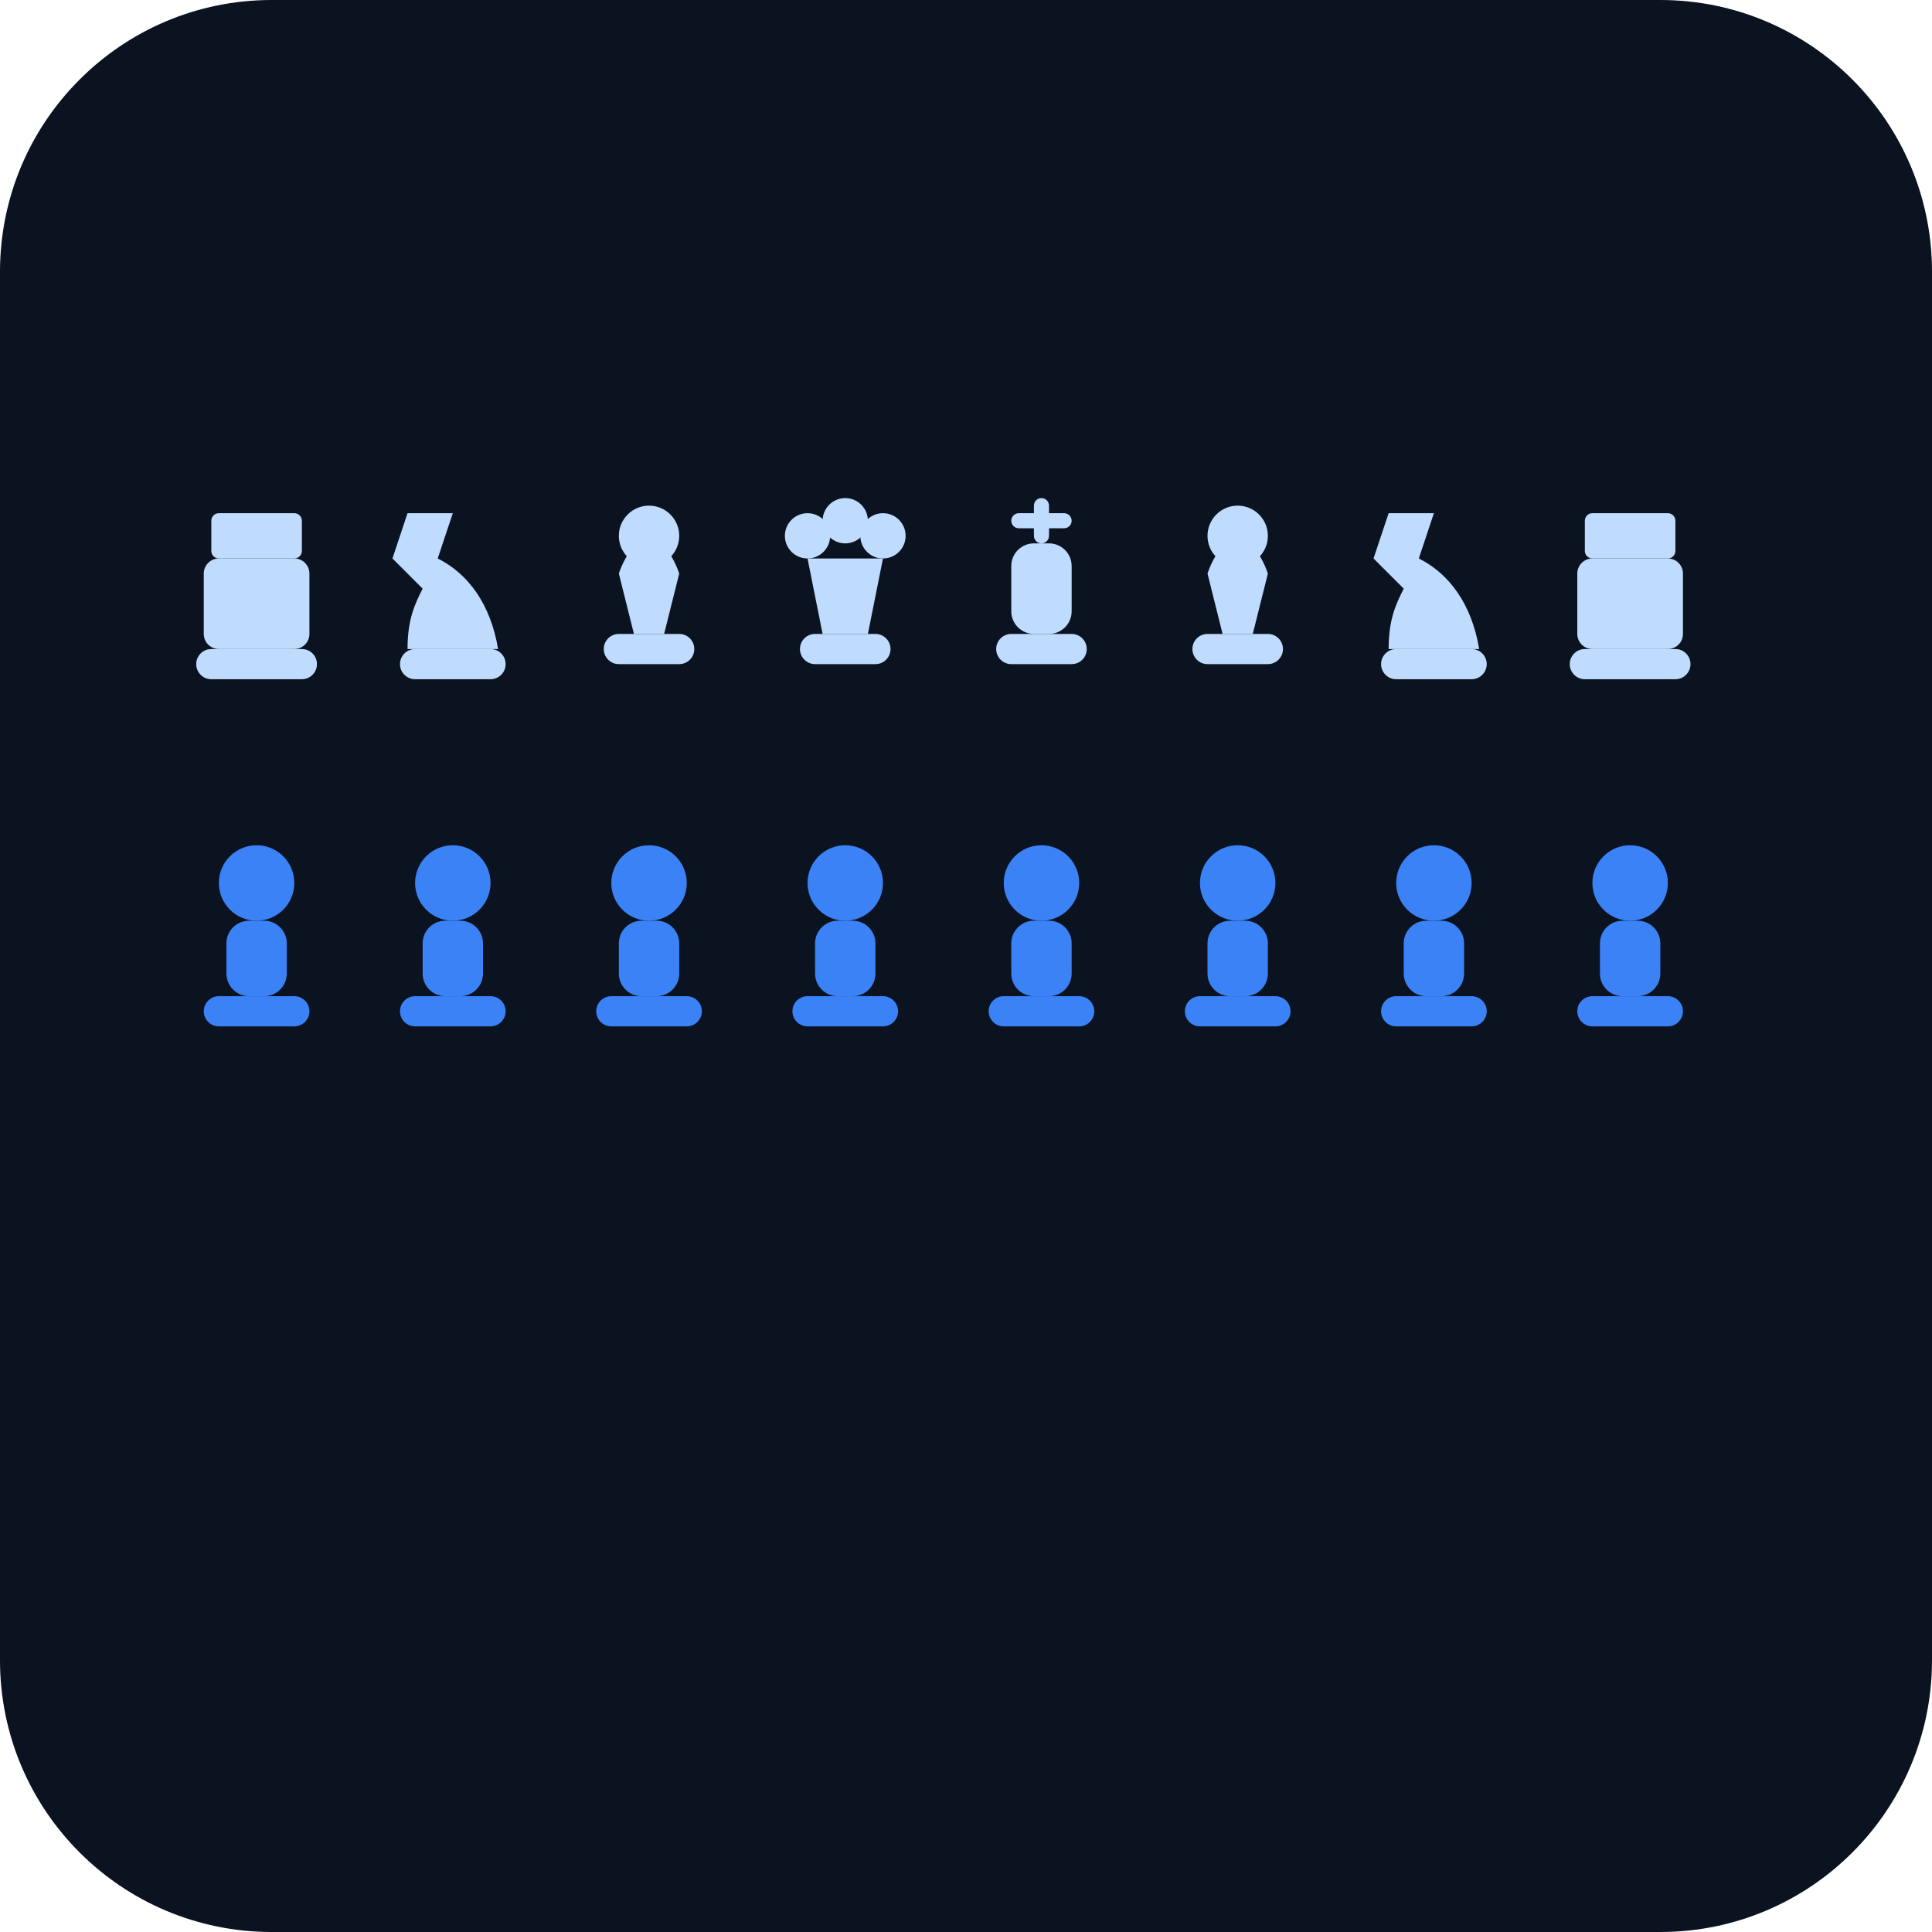
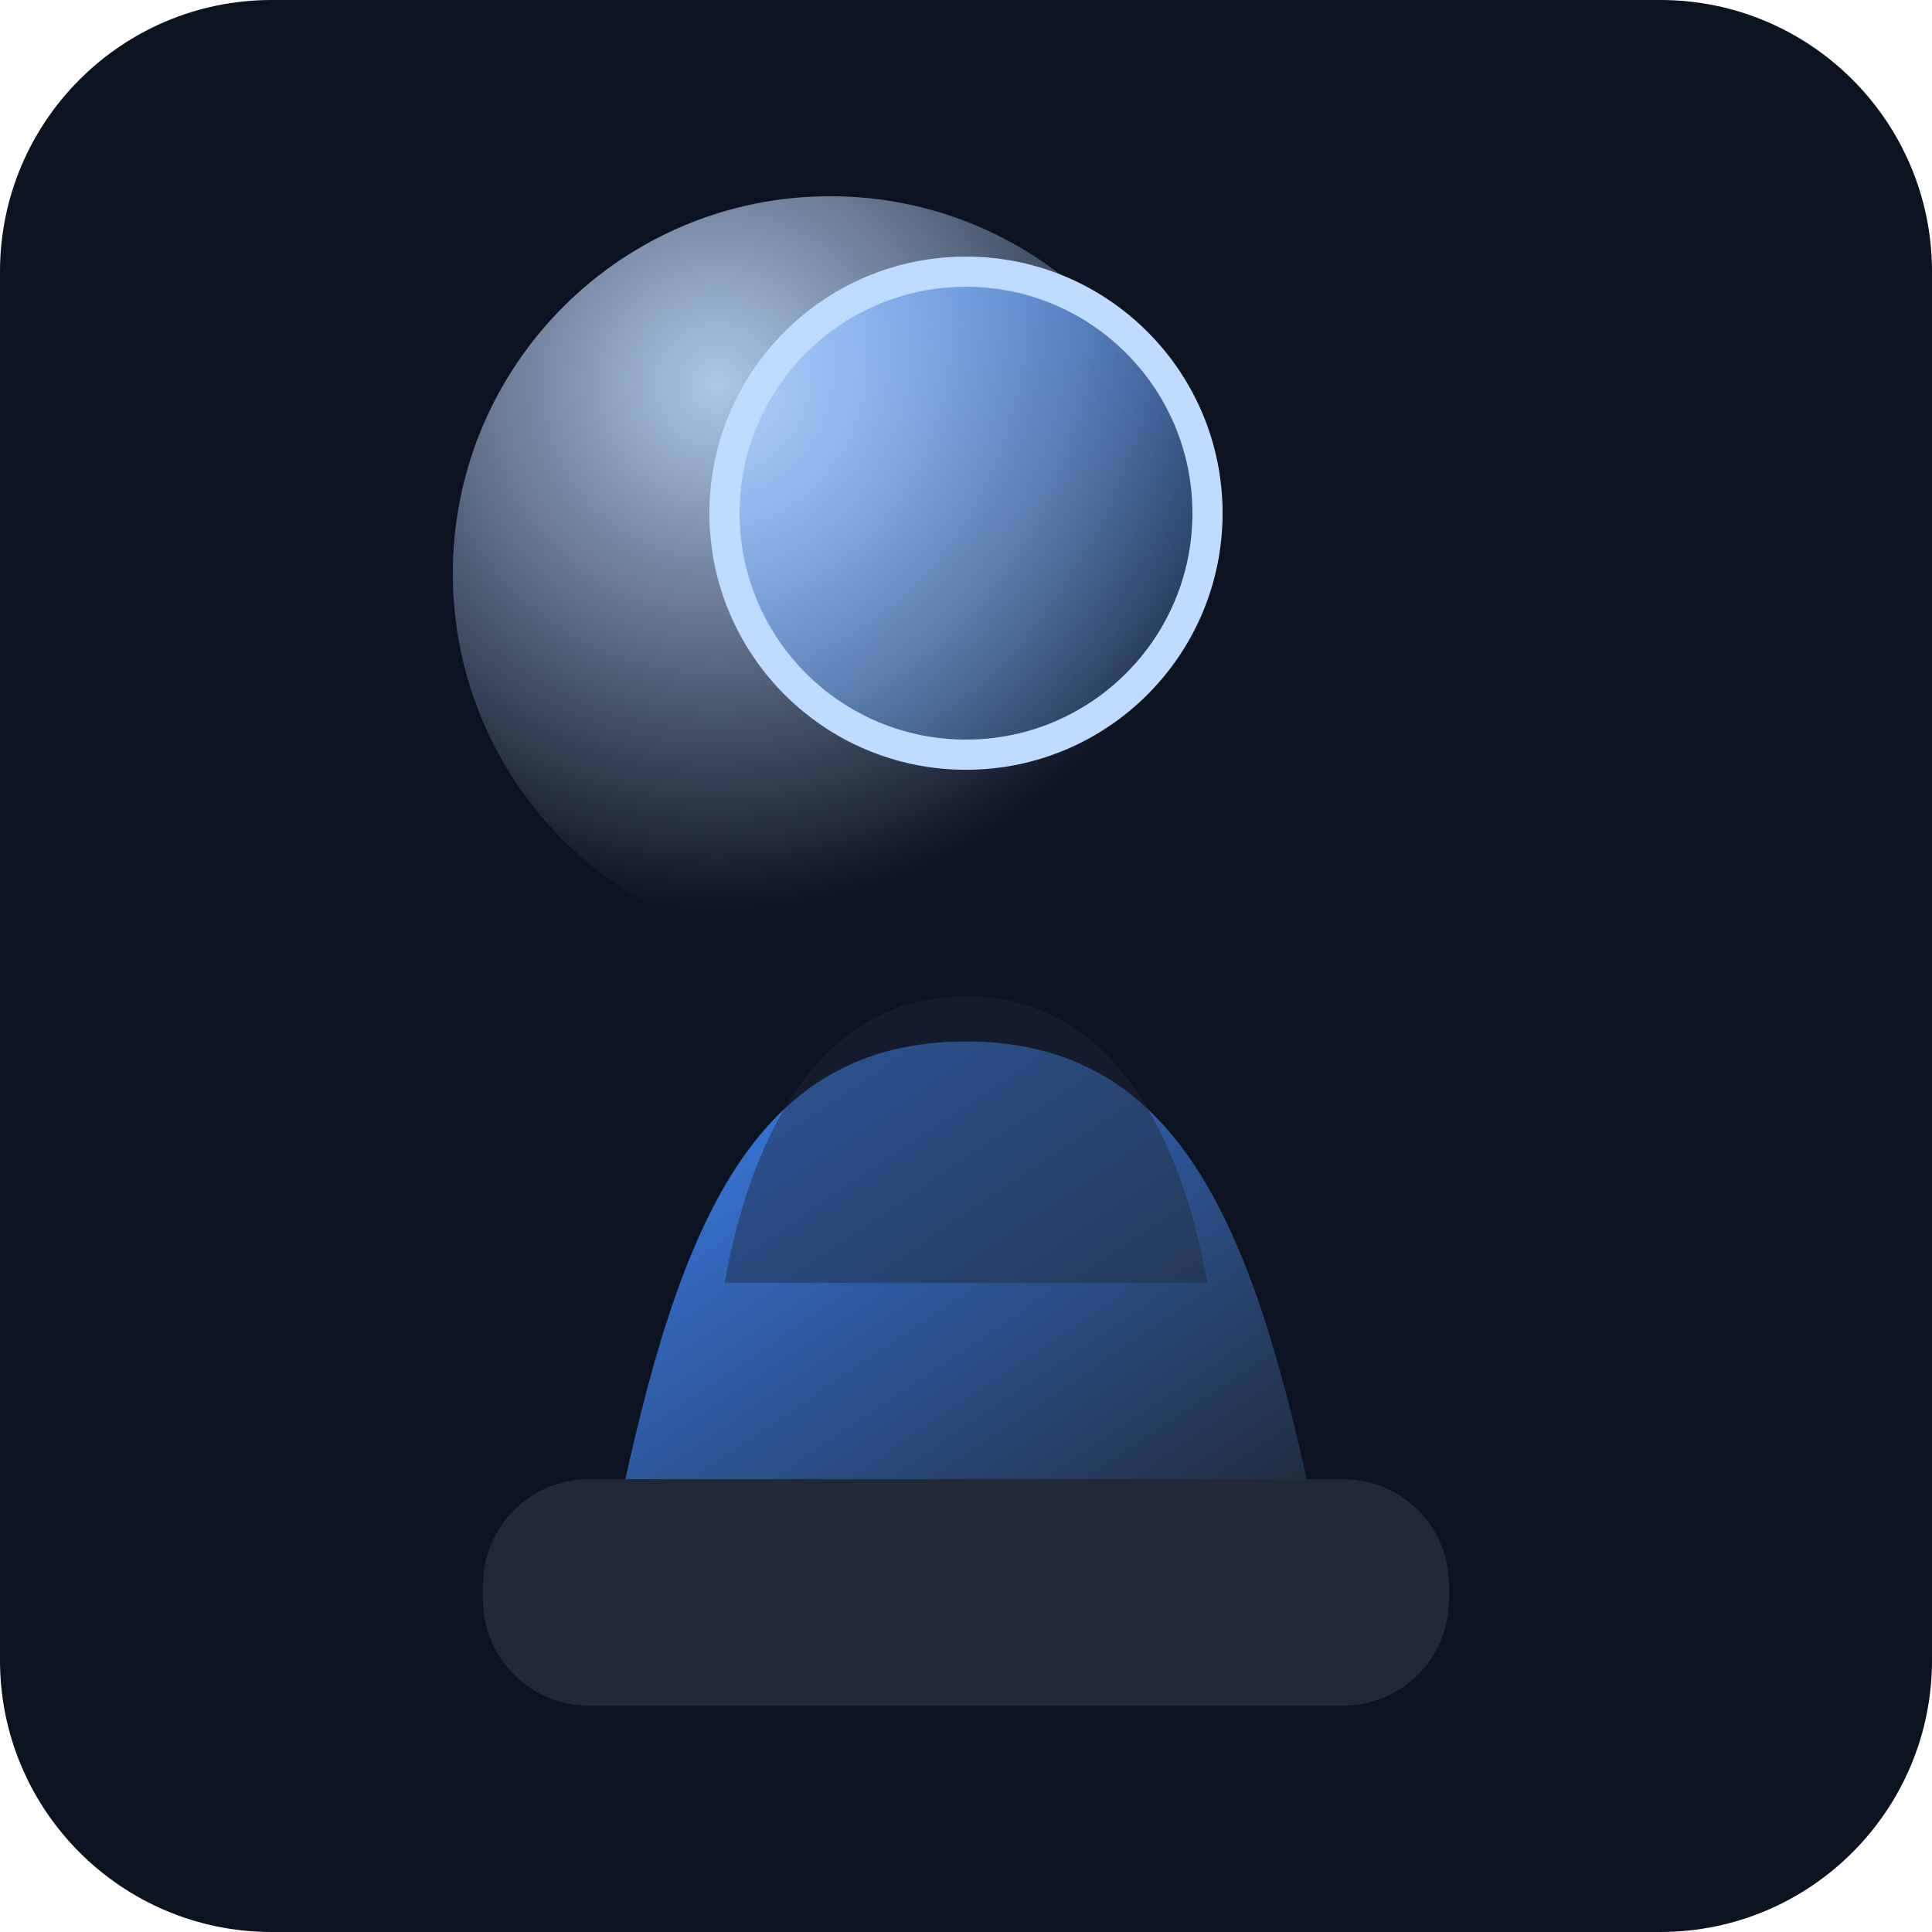
<svg xmlns="http://www.w3.org/2000/svg" width="256" height="256" viewBox="0 0 256 256">
+   <defs>
+     <radialGradient id="shine" cx="35%" cy="25%" r="70%">
+       <stop offset="0%" stop-color="#bfdbfe" stop-opacity="0.9" />
+       <stop offset="100%" stop-color="#bfdbfe" stop-opacity="0" />
+     </radialGradient>
+     <linearGradient id="body" x1="0" y1="0" x2="1" y2="1">
+       <stop offset="0%" stop-color="#3b82f6" />
+       <stop offset="100%" stop-color="#1f2937" />
+     </linearGradient>
+   </defs>
  <rect width="256" height="256" rx="36" fill="#0b1220" />
-   <g>
-     <g transform="translate(24 64)">
-       <rect x="4" y="4" width="12" height="6" rx="1" fill="#bfdbfe" />
-       <rect x="3" y="10" width="14" height="12" rx="2" fill="#bfdbfe" />
-       <rect x="2" y="22" width="16" height="4" rx="2" fill="#bfdbfe" />
-     </g>
-     <g transform="translate(50 64)">
-       <path d="M4 22h12c-1-6-4-10-8-12l2-6h-6l-2 6 4 4c-1 2-2 4-2 8z" fill="#bfdbfe" />
-       <rect x="3" y="22" width="14" height="4" rx="2" fill="#bfdbfe" />
-     </g>
-     <g transform="translate(76 64)">
-       <circle cx="10" cy="7" r="4" fill="#bfdbfe" />
-       <path d="M6 12c1-3 3-5 4-5s3 2 4 5l-2 8h-4l-2-8z" fill="#bfdbfe" />
-       <rect x="4" y="20" width="12" height="4" rx="2" fill="#bfdbfe" />
-     </g>
-     <g transform="translate(102 64)">
-       <circle cx="5" cy="7" r="3" fill="#bfdbfe" />
-       <circle cx="10" cy="5" r="3" fill="#bfdbfe" />
-       <circle cx="15" cy="7" r="3" fill="#bfdbfe" />
-       <path d="M5 10h10l-2 10h-6l-2-10z" fill="#bfdbfe" />
-       <rect x="4" y="20" width="12" height="4" rx="2" fill="#bfdbfe" />
-     </g>
-     <g transform="translate(128 64)">
-       <rect x="9" y="2" width="2" height="6" rx="1" fill="#bfdbfe" />
-       <rect x="6" y="4" width="8" height="2" rx="1" fill="#bfdbfe" />
-       <rect x="6" y="8" width="8" height="12" rx="3" fill="#bfdbfe" />
-       <rect x="4" y="20" width="12" height="4" rx="2" fill="#bfdbfe" />
-     </g>
-     <g transform="translate(154 64)">
-       <circle cx="10" cy="7" r="4" fill="#bfdbfe" />
-       <path d="M6 12c1-3 3-5 4-5s3 2 4 5l-2 8h-4l-2-8z" fill="#bfdbfe" />
-       <rect x="4" y="20" width="12" height="4" rx="2" fill="#bfdbfe" />
-     </g>
-     <g transform="translate(180 64)">
-       <path d="M4 22h12c-1-6-4-10-8-12l2-6h-6l-2 6 4 4c-1 2-2 4-2 8z" fill="#bfdbfe" />
-       <rect x="3" y="22" width="14" height="4" rx="2" fill="#bfdbfe" />
-     </g>
-     <g transform="translate(206 64)">
-       <rect x="4" y="4" width="12" height="6" rx="1" fill="#bfdbfe" />
-       <rect x="3" y="10" width="14" height="12" rx="2" fill="#bfdbfe" />
-       <rect x="2" y="22" width="16" height="4" rx="2" fill="#bfdbfe" />
-     </g>
-     <g transform="translate(24 110)">
-       <circle cx="10" cy="7" r="5" fill="#3b82f6" />
-       <rect x="6" y="12" width="8" height="10" rx="3" fill="#3b82f6" />
-       <rect x="3" y="22" width="14" height="4" rx="2" fill="#3b82f6" />
-     </g>
-     <g transform="translate(50 110)">
-       <circle cx="10" cy="7" r="5" fill="#3b82f6" />
-       <rect x="6" y="12" width="8" height="10" rx="3" fill="#3b82f6" />
-       <rect x="3" y="22" width="14" height="4" rx="2" fill="#3b82f6" />
-     </g>
-     <g transform="translate(76 110)">
-       <circle cx="10" cy="7" r="5" fill="#3b82f6" />
-       <rect x="6" y="12" width="8" height="10" rx="3" fill="#3b82f6" />
-       <rect x="3" y="22" width="14" height="4" rx="2" fill="#3b82f6" />
-     </g>
-     <g transform="translate(102 110)">
-       <circle cx="10" cy="7" r="5" fill="#3b82f6" />
-       <rect x="6" y="12" width="8" height="10" rx="3" fill="#3b82f6" />
-       <rect x="3" y="22" width="14" height="4" rx="2" fill="#3b82f6" />
-     </g>
-     <g transform="translate(128 110)">
-       <circle cx="10" cy="7" r="5" fill="#3b82f6" />
-       <rect x="6" y="12" width="8" height="10" rx="3" fill="#3b82f6" />
-       <rect x="3" y="22" width="14" height="4" rx="2" fill="#3b82f6" />
-     </g>
-     <g transform="translate(154 110)">
-       <circle cx="10" cy="7" r="5" fill="#3b82f6" />
-       <rect x="6" y="12" width="8" height="10" rx="3" fill="#3b82f6" />
-       <rect x="3" y="22" width="14" height="4" rx="2" fill="#3b82f6" />
-     </g>
-     <g transform="translate(180 110)">
-       <circle cx="10" cy="7" r="5" fill="#3b82f6" />
-       <rect x="6" y="12" width="8" height="10" rx="3" fill="#3b82f6" />
-       <rect x="3" y="22" width="14" height="4" rx="2" fill="#3b82f6" />
-     </g>
-     <g transform="translate(206 110)">
-       <circle cx="10" cy="7" r="5" fill="#3b82f6" />
-       <rect x="6" y="12" width="8" height="10" rx="3" fill="#3b82f6" />
-       <rect x="3" y="22" width="14" height="4" rx="2" fill="#3b82f6" />
-     </g>
-   </g>
+   <circle cx="128" cy="68" r="32" fill="url(#body)" stroke="#bfdbfe" stroke-width="4" />
+   <path d="M82 200c8-38 18-62 46-62s38 24 46 62" fill="url(#body)" />
+   <path d="M96 170c4-22 14-38 32-38s28 16 32 38" fill="#1f2937" opacity="0.45" />
+   <rect x="64" y="196" width="128" height="30" rx="14" fill="#1f2937" />
+   <circle cx="110" cy="76" r="50" fill="url(#shine)" />
</svg>
